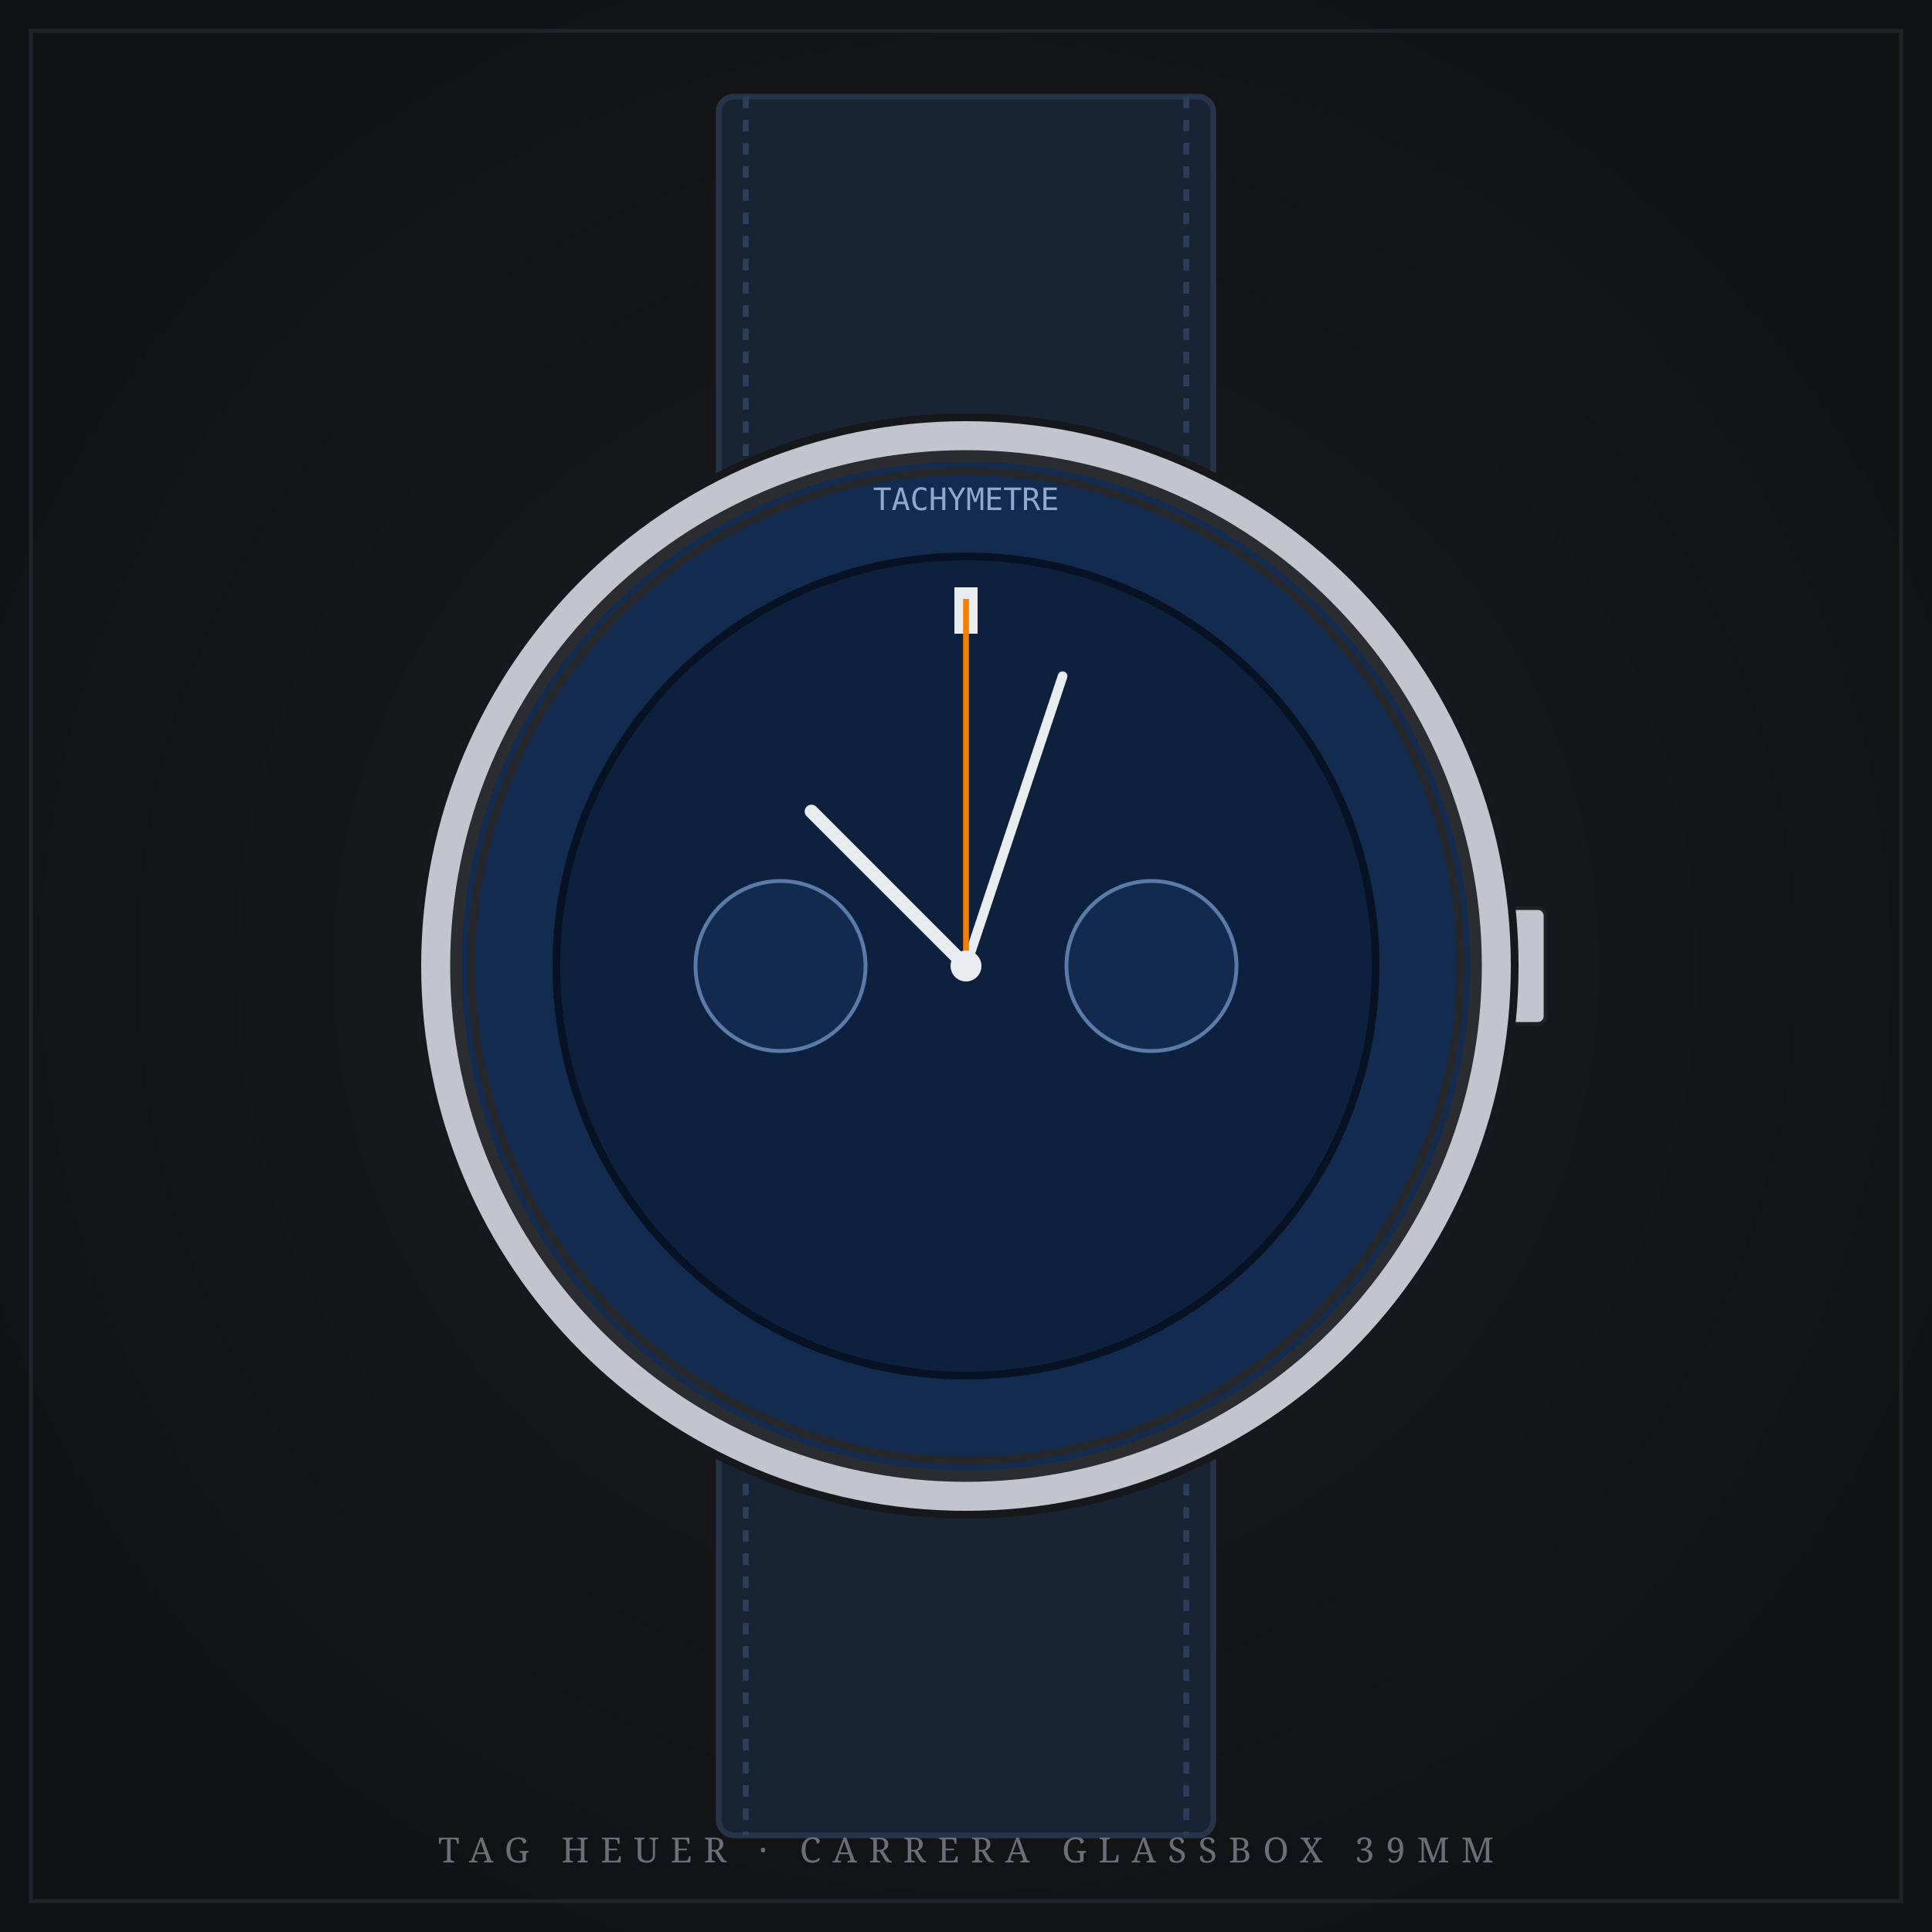
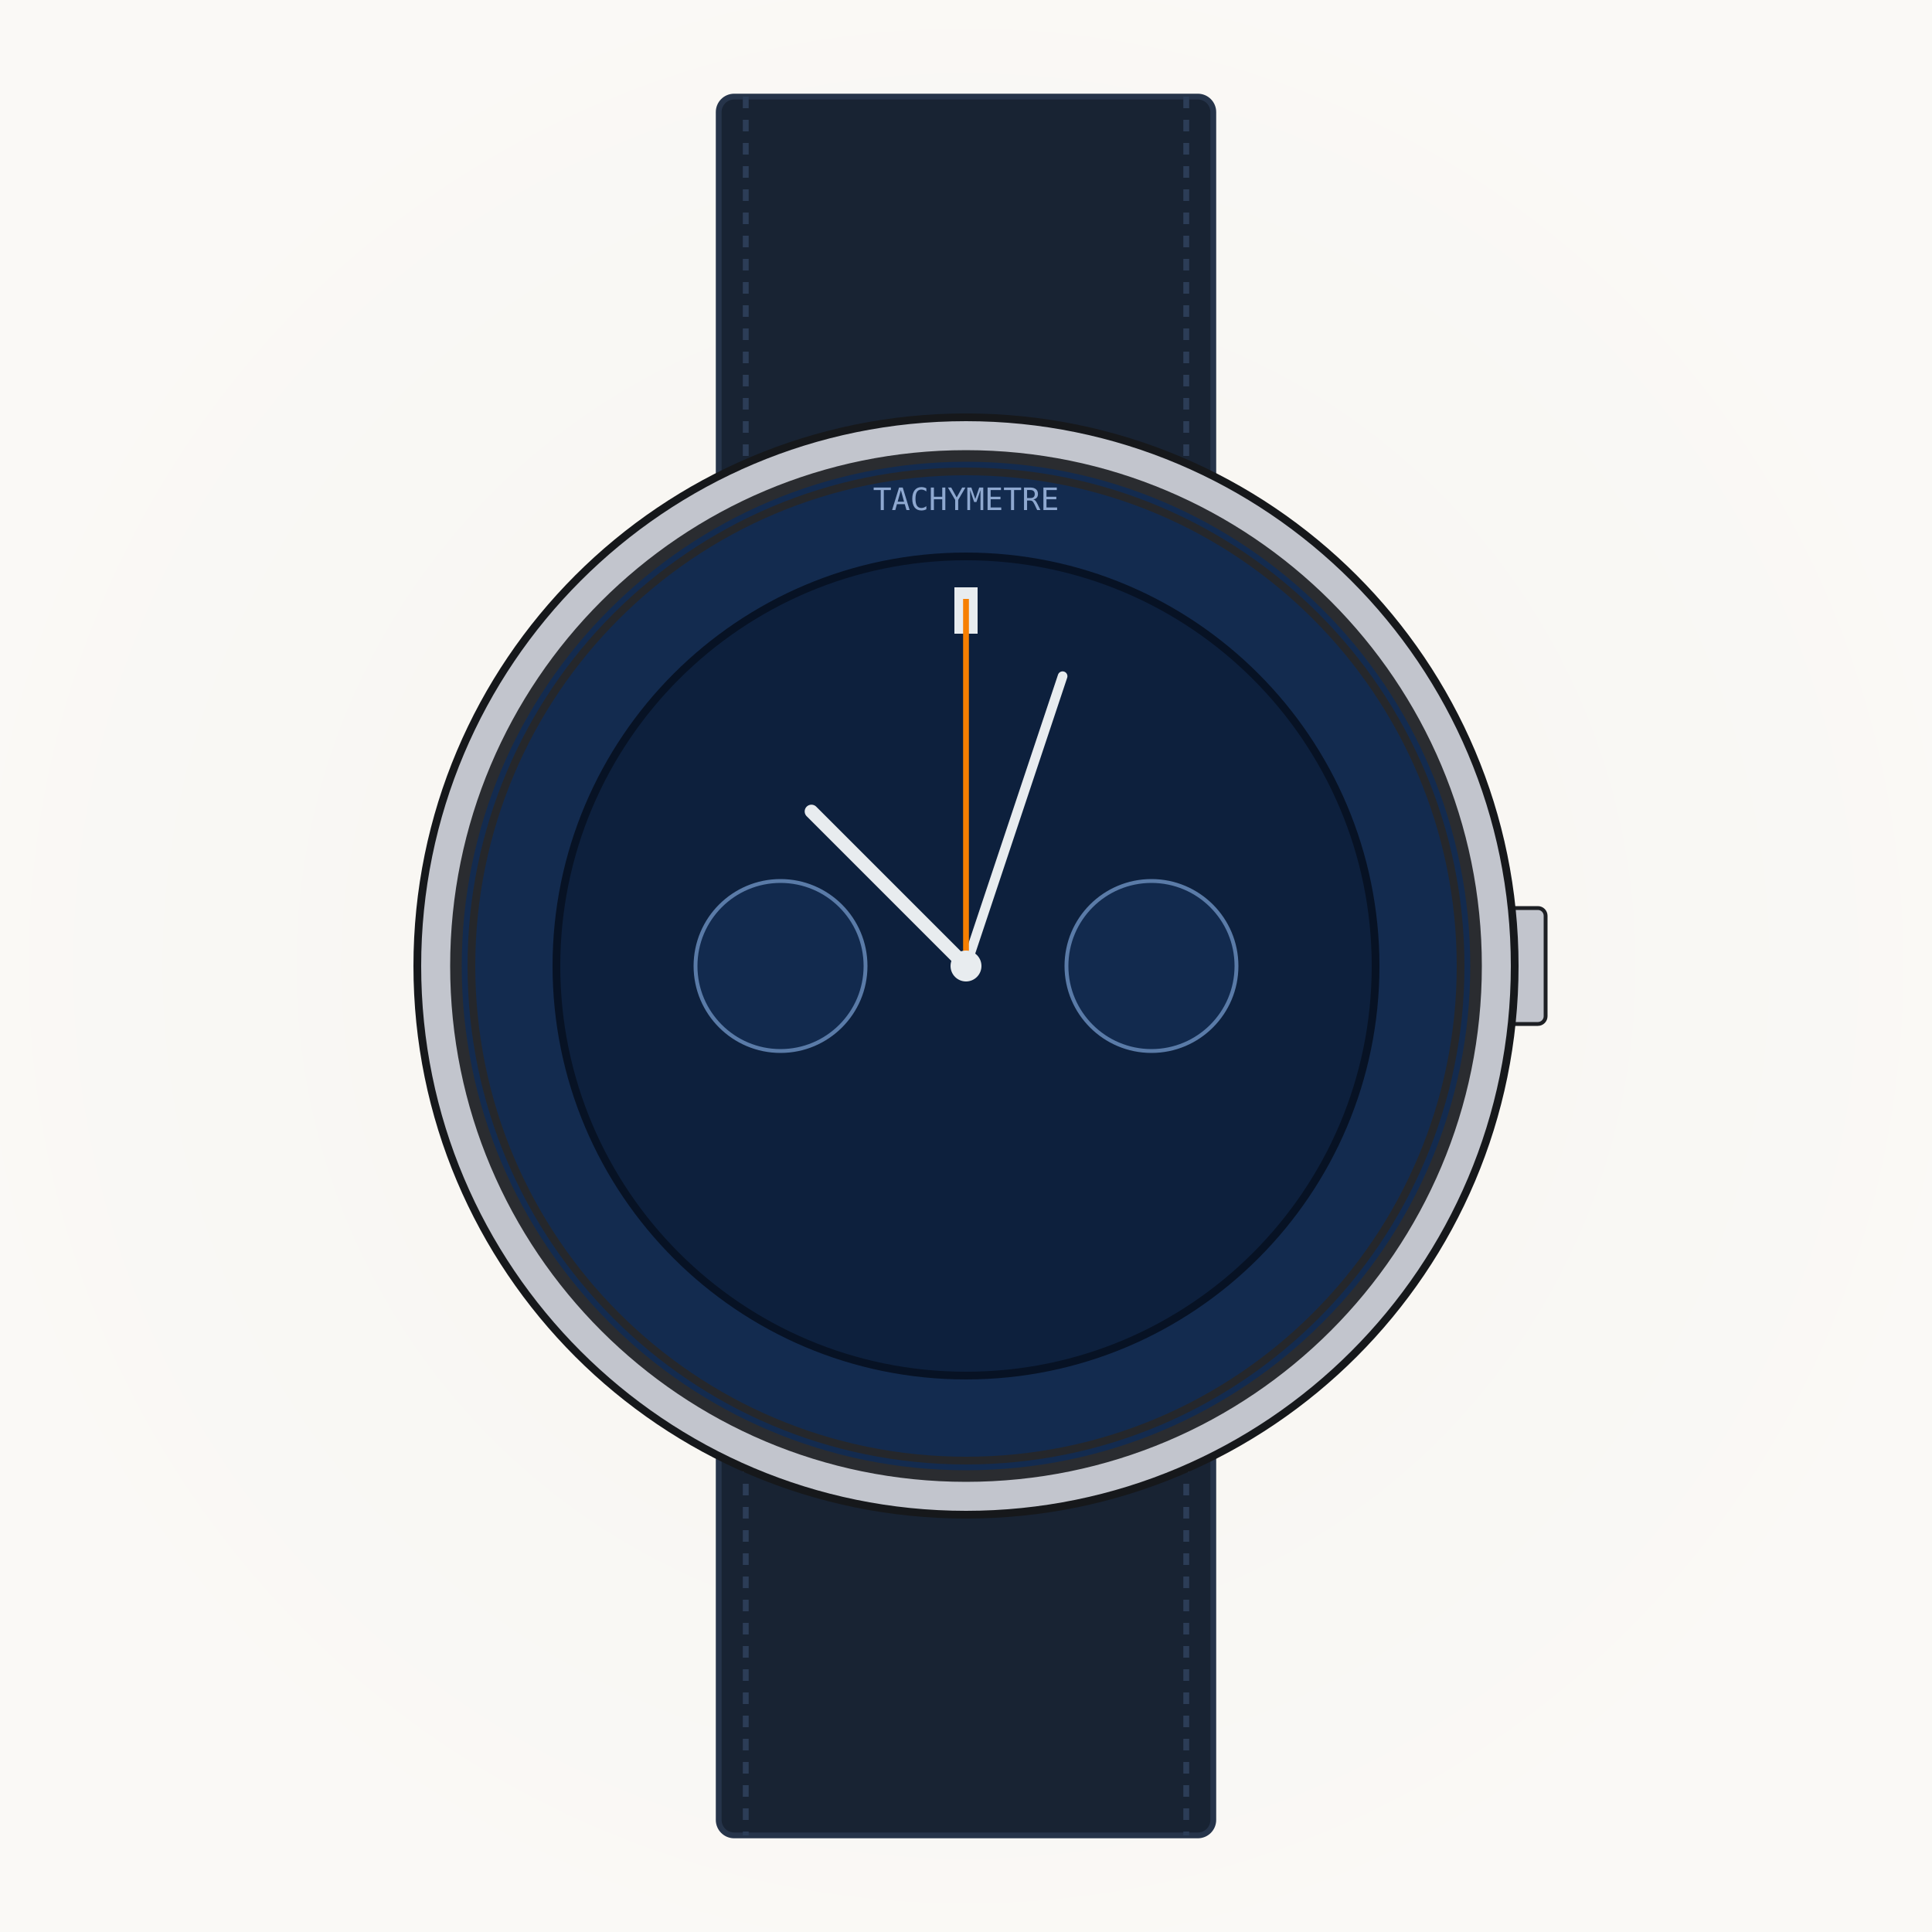
<svg xmlns="http://www.w3.org/2000/svg" viewBox="0 0 500 500" width="500" height="500">
  <defs>
    <radialGradient id="bgLight" cx="50%" cy="50%" r="55%">
-       <stop offset="0%" stop-color="#1B1D22" />
-       <stop offset="100%" stop-color="#111214" />
+       <stop offset="0%" stop-color="#F7F5F0" />
+       <stop offset="100%" stop-color="#FAF9F6" />
    </radialGradient>
  </defs>
  <rect width="500" height="500" fill="url(#bgLight)" />
-   <rect x="8" y="8" width="484" height="484" fill="none" stroke="#212328" stroke-width="1" />
  <rect x="186" y="25" width="128" height="115" fill="#182333" stroke="#26344A" stroke-width="1.5" rx="4" />
  <line x1="193" y1="25" x2="193" y2="140" stroke="#2C3D57" stroke-width="1.5" stroke-dasharray="3 3" />
  <line x1="307" y1="25" x2="307" y2="140" stroke="#2C3D57" stroke-width="1.5" stroke-dasharray="3 3" />
  <rect x="186" y="360" width="128" height="115" fill="#182333" stroke="#26344A" stroke-width="1.5" rx="4" />
  <line x1="193" y1="360" x2="193" y2="475" stroke="#2C3D57" stroke-width="1.5" stroke-dasharray="3 3" />
  <line x1="307" y1="360" x2="307" y2="475" stroke="#2C3D57" stroke-width="1.5" stroke-dasharray="3 3" />
  <rect x="382" y="235" width="18" height="30" fill="#C2C5CD" rx="2" stroke="#1E2024" stroke-width="1" />
  <path d="M 180 140 L 165 170 L 165 330 L 180 360 L 320 360 L 335 330 L 335 170 L 320 140 Z" fill="#C2C5CD" opacity="0.9" />
  <circle cx="250" cy="250" r="142" fill="#C2C5CD" stroke="#16181B" stroke-width="2" />
  <circle cx="250" cy="250" r="132" fill="#132B4F" stroke="#2A2C30" stroke-width="3" />
  <circle cx="250" cy="250" r="128" fill="#132B4F" stroke="#25272B" stroke-width="2" />
  <text x="250" y="132" font-family="monospace" font-size="8" fill="#8EA8D0" text-anchor="middle">TACHYMETRE</text>
  <circle cx="250" cy="250" r="106" fill="#0D203D" stroke="#071224" stroke-width="2" />
  <circle cx="202" cy="250" r="22" fill="#122A4E" stroke="#5A7BA8" stroke-width="1" />
  <circle cx="298" cy="250" r="22" fill="#122A4E" stroke="#5A7BA8" stroke-width="1" />
  <rect x="247" y="152" width="6" height="12" fill="#E8ECEF" />
  <line x1="250" y1="250" x2="210" y2="210" stroke="#E8ECEF" stroke-width="3.5" stroke-linecap="round" />
  <line x1="250" y1="250" x2="275" y2="175" stroke="#E8ECEF" stroke-width="2.5" stroke-linecap="round" />
  <line x1="250" y1="250" x2="250" y2="155" stroke="#F77F00" stroke-width="1.5" />
  <circle cx="250" cy="250" r="4" fill="#E8ECEF" />
-   <text x="250" y="482" font-family="'Cinzel', 'Playfair Display', serif" font-size="9" letter-spacing="3" fill="#6B6E76" text-anchor="middle" text-transform="uppercase">TAG HEUER · CARRERA GLASSBOX 39MM</text>
</svg>
